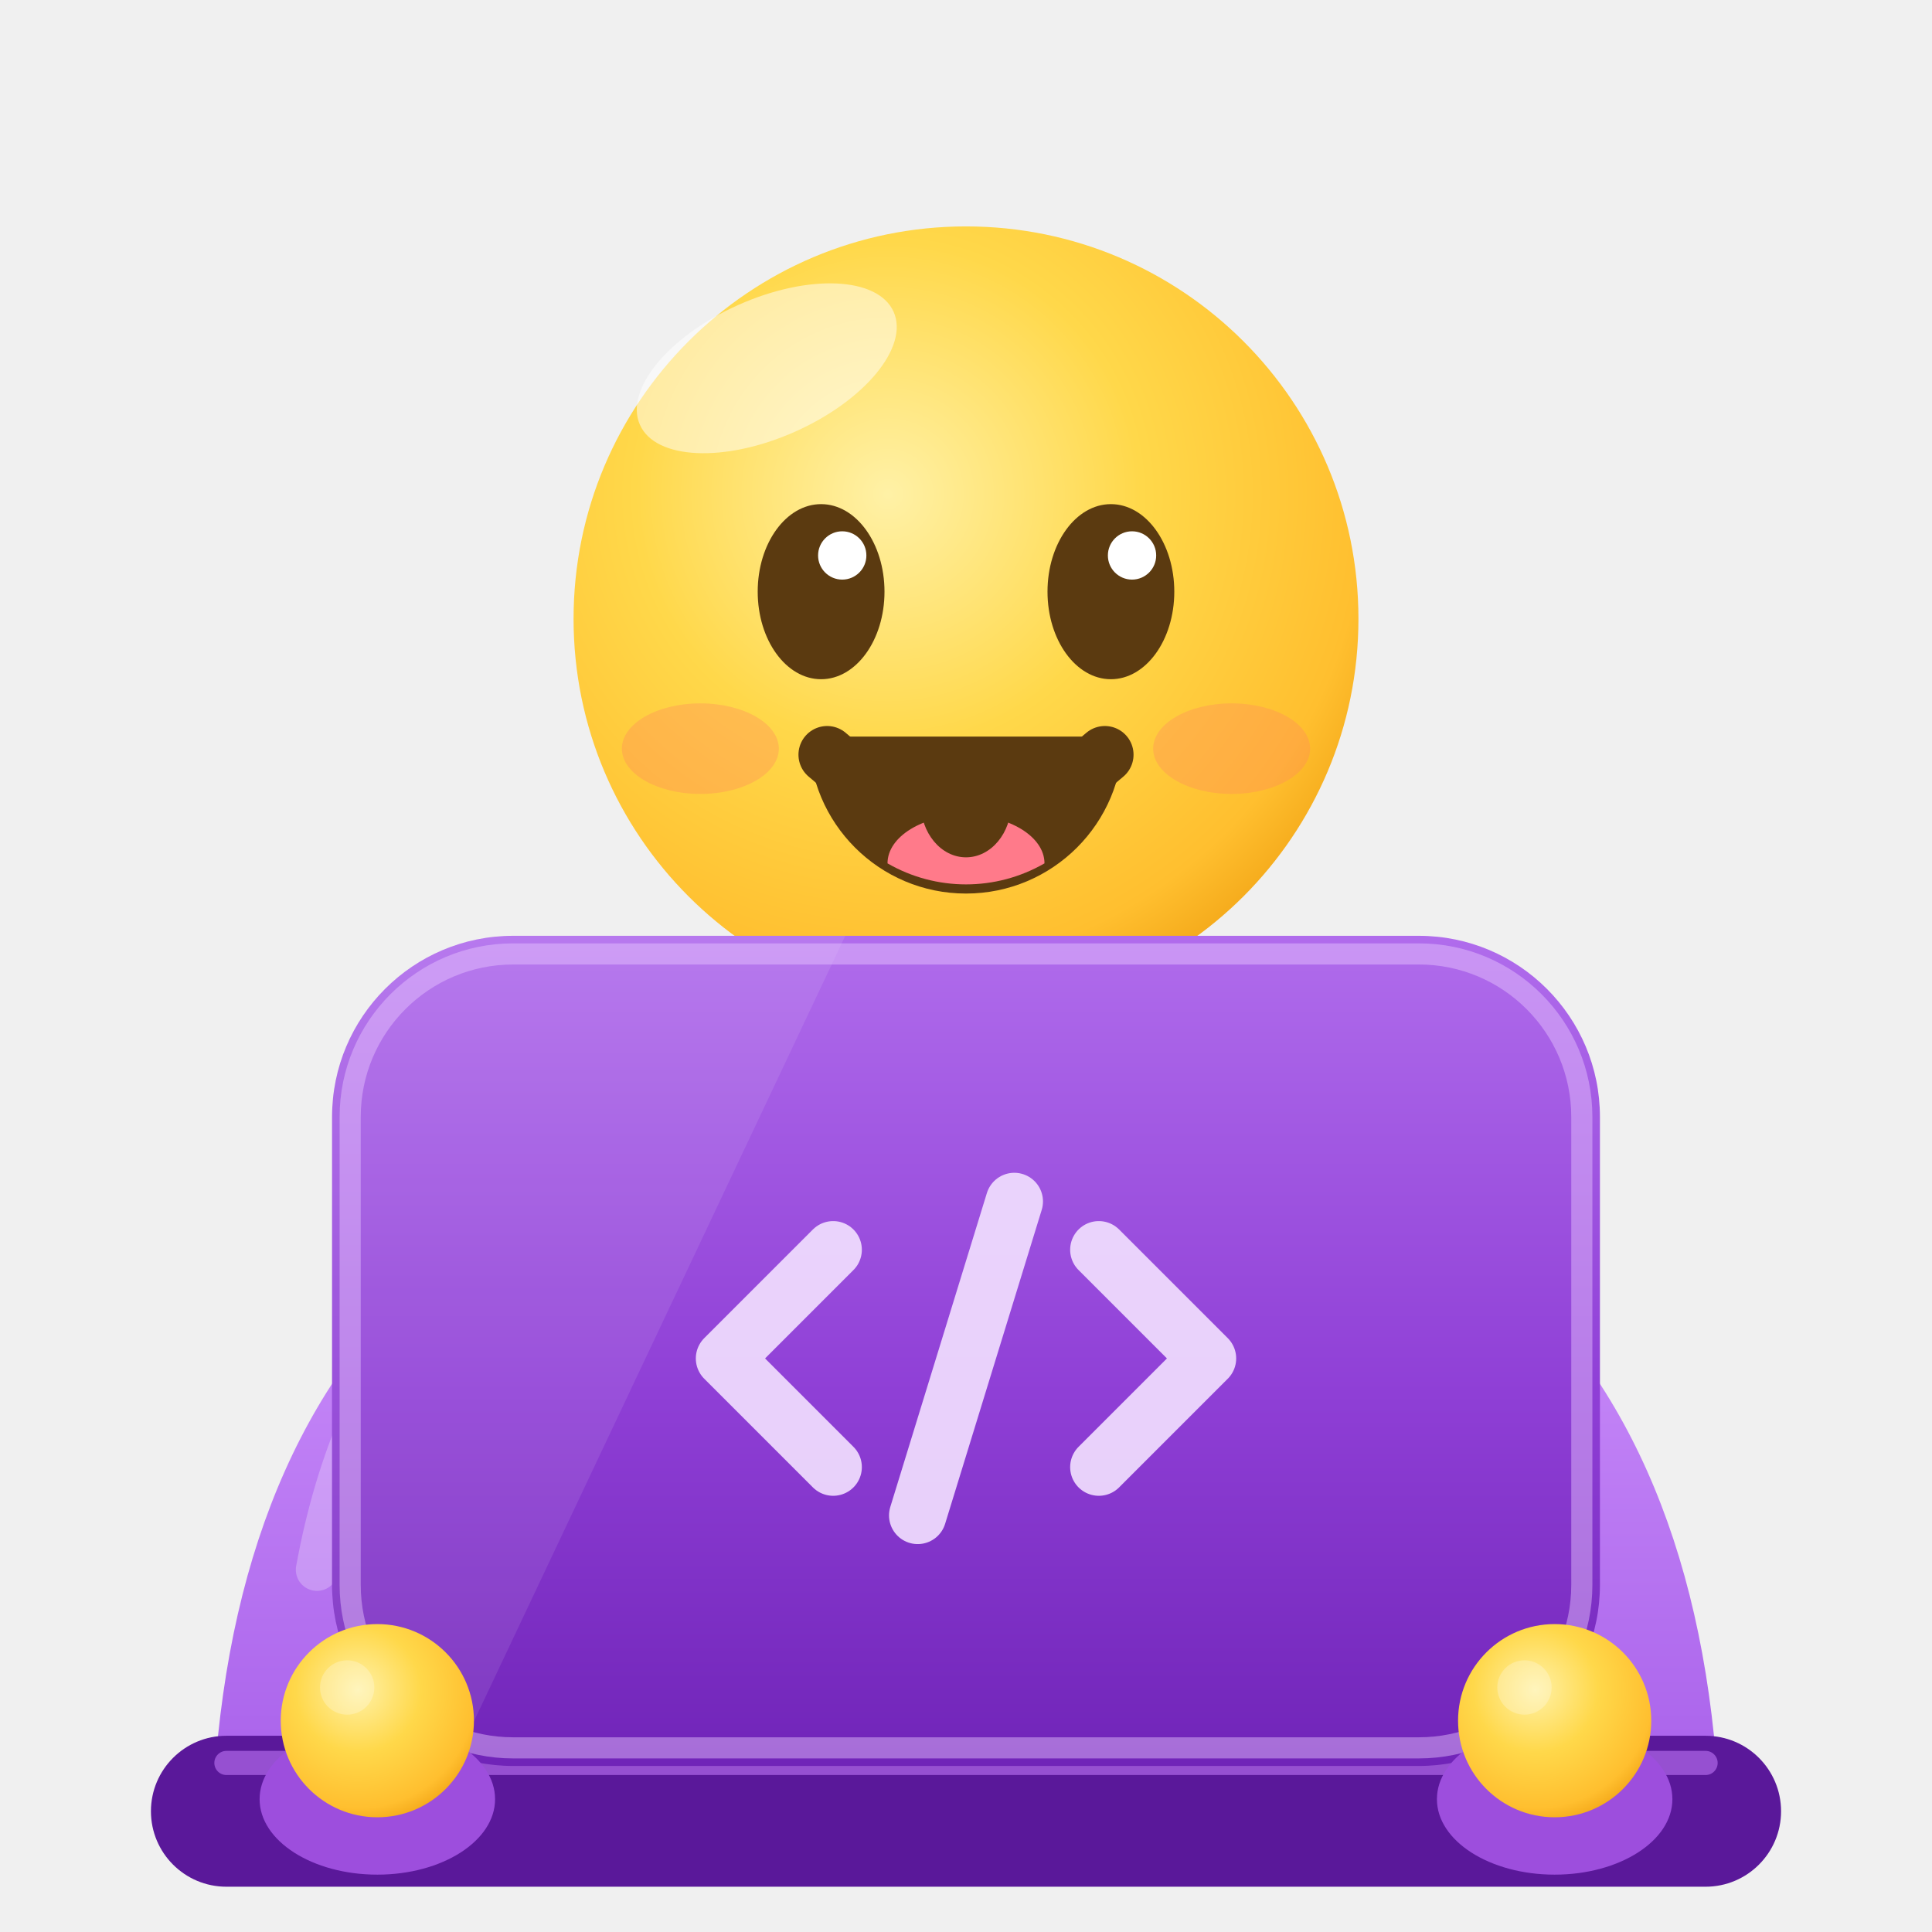
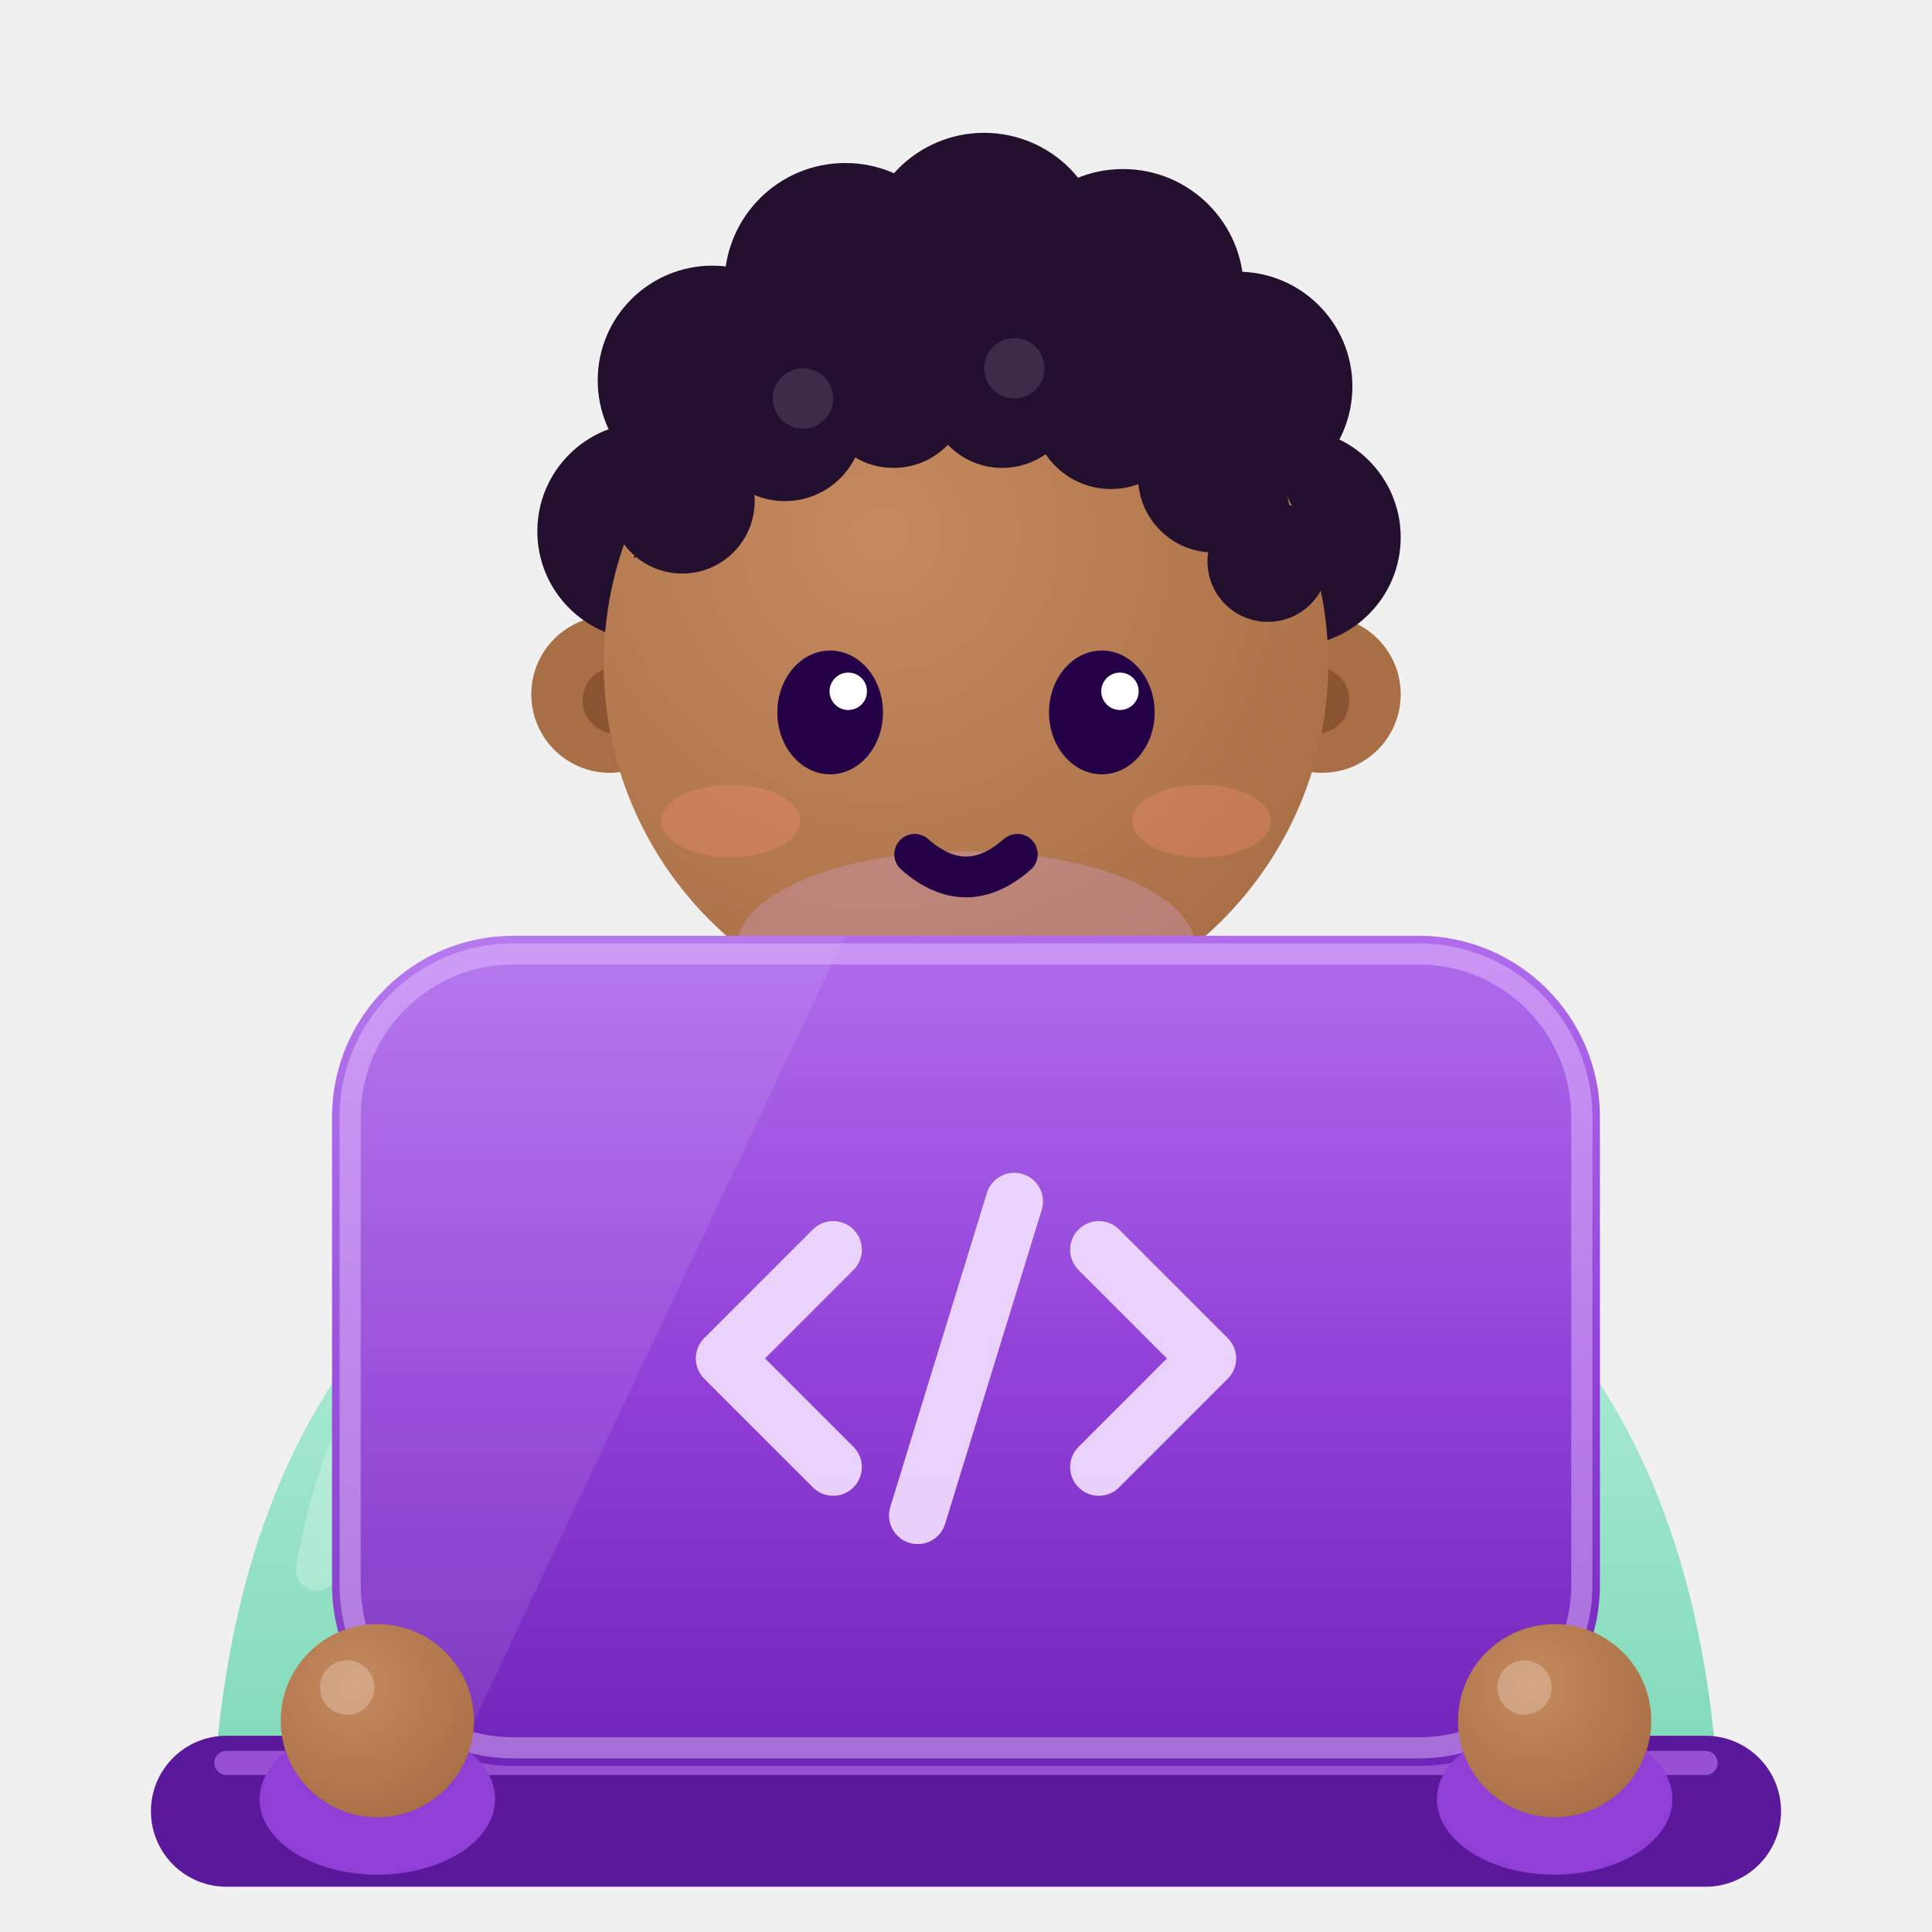
<svg xmlns="http://www.w3.org/2000/svg" viewBox="0 -8 64 64">
  <defs>
    <linearGradient id="m-lid" x1="0" y1="0" x2="0" y2="1">
      <stop offset="0" stop-color="#b06cec" />
      <stop offset=".55" stop-color="#8f3fd6" />
      <stop offset="1" stop-color="#7024b8" />
    </linearGradient>
    <linearGradient id="m-hood" x1="0" y1="0" x2="0" y2="1">
-       <stop offset="0" stop-color="#d49bff" />
-       <stop offset="1" stop-color="#a45be8" />
+       <stop offset="0" stop-color="#bff3e0" />
+       <stop offset="1" stop-color="#78d6b4" />
    </linearGradient>
-     <radialGradient id="m-skin" cx=".4" cy=".34" r=".72">
-       <stop offset="0" stop-color="#fff1a6" />
-       <stop offset=".45" stop-color="#ffd84a" />
-       <stop offset=".85" stop-color="#ffbf2f" />
-       <stop offset="1" stop-color="#f2a516" />
+     <radialGradient id="m-skin" cx=".38" cy=".32" r=".75">
+       <stop offset="0" stop-color="#c58a5e" />
+       <stop offset="1" stop-color="#a86e45" />
    </radialGradient>
    <radialGradient id="m-shadow">
      <stop offset="0" stop-color="#3c096c" stop-opacity=".28" />
      <stop offset="1" stop-color="#3c096c" stop-opacity="0" />
    </radialGradient>
    <clipPath id="m-lidclip">
      <rect x="11" y="23" width="42" height="27.5" rx="6" />
    </clipPath>
  </defs>
  <g>
    <path d="M7 54q0-25 25-26 25 1 25 26z" fill="url(#m-hood)" />
    <path d="M10.5 44q2-11 12-14.5" stroke="#fff" stroke-width="1.4" opacity=".25" fill="none" stroke-linecap="round" />
    <g>
-       <circle cx="32" cy="12.5" r="13" fill="url(#m-skin)" />
-       <ellipse cx="25.4" cy="4.2" rx="4.6" ry="2.3" fill="#fff" opacity=".5" transform="rotate(-24 25.4 4.2)" />
-       <ellipse cx="23.2" cy="16.8" rx="2.6" ry="1.5" fill="#ff8a5c" opacity=".35" />
-       <ellipse cx="40.8" cy="16.8" rx="2.6" ry="1.5" fill="#ff8a5c" opacity=".35" />
+       <circle cx="20.2" cy="15" r="2.6" fill="#a86e45" />
+       <circle cx="43.8" cy="15" r="2.6" fill="#a86e45" />
+       <circle cx="20.4" cy="15.2" r="1.1" fill="#8a5432" />
+       <circle cx="43.6" cy="15.2" r="1.1" fill="#8a5432" />
+       <g fill="#22102e">
+         <circle cx="21.4" cy="9.6" r="3.6" />
+         <circle cx="23.6" cy="4.6" r="3.8" />
+         <circle cx="28" cy="1.4" r="4" />
+         <circle cx="32.6" cy="0.4" r="4" />
+         <circle cx="37.2" cy="1.6" r="4" />
+         <circle cx="41" cy="4.8" r="3.8" />
+         <circle cx="42.8" cy="9.8" r="3.6" />
+       </g>
+       <circle cx="32" cy="14" r="12" fill="url(#m-skin)" />
+       <ellipse cx="32" cy="23.4" rx="7.6" ry="3.2" fill="#e0aaff" opacity=".25" />
+       <path d="M21 10.5Q22 1.6 32 1.4t11 9.1Q38 6 32 6.2T21 10.5z" fill="#22102e" />
+       <g fill="#22102e">
+         <circle cx="22.6" cy="8.6" r="2.4" />
+         <circle cx="26" cy="6" r="2.6" />
+         <circle cx="29.6" cy="5" r="2.5" />
+         <circle cx="33.2" cy="5" r="2.5" />
+         <circle cx="36.8" cy="5.6" r="2.6" />
+         <circle cx="40.2" cy="7.8" r="2.5" />
+         <circle cx="42" cy="10.6" r="2" />
+       </g>
+       <g fill="#fff" opacity=".12">
+         <circle cx="26.6" cy="5.2" r="1" />
+         <circle cx="33.6" cy="4.2" r="1" />
+       </g>
+       <ellipse cx="24.2" cy="19.2" rx="2.3" ry="1.2" fill="#ff8f6e" opacity=".3" />
+       <ellipse cx="39.8" cy="19.2" rx="2.3" ry="1.2" fill="#ff8f6e" opacity=".3" />
      <g>
-         <ellipse cx="27.2" cy="11.6" rx="2.1" ry="2.9" fill="#5b3a10" />
-         <ellipse cx="36.8" cy="11.6" rx="2.1" ry="2.9" fill="#5b3a10" />
-         <circle cx="27.9" cy="10.4" r=".8" fill="#fff" />
-         <circle cx="37.5" cy="10.4" r=".8" fill="#fff" />
+         <ellipse cx="27.5" cy="15.6" rx="1.75" ry="2.05" fill="#240046" />
+         <ellipse cx="36.5" cy="15.6" rx="1.75" ry="2.05" fill="#240046" />
+         <circle cx="28.1" cy="14.9" r=".62" fill="#fff" />
+         <circle cx="37.1" cy="14.9" r=".62" fill="#fff" />
      </g>
-       <path d="M27.4 17q4.6 4 9.2 0" stroke="#5b3a10" stroke-width="1.9" fill="none" stroke-linecap="round" />
-       <g>
-         <path d="M26.8 16.4h10.4a5.2 5.2 0 0 1-10.4 0z" fill="#5b3a10" />
-         <path d="M29.4 20.6a2.6 1.6 0 0 1 5.2 0 5.2 5.2 0 0 1-5.2 0z" fill="#ff7a8a" />
-       </g>
-       <ellipse cx="32" cy="18.6" rx="1.5" ry="1.8" fill="#5b3a10" />
+       <path d="M30.3 20.3q1.7 1.5 3.4 0" stroke="#240046" stroke-width="1.35" fill="none" stroke-linecap="round" />
    </g>
  </g>
  <g>
    <rect x="5" y="49.5" width="54" height="5" rx="2.5" fill="#5a189a" />
    <path d="M7.5 50.4h49" stroke="#c77dff" stroke-width=".8" opacity=".55" stroke-linecap="round" />
    <g>
      <rect x="11" y="23" width="42" height="27.5" rx="6" fill="url(#m-lid)" />
      <g clip-path="url(#m-lidclip)">
        <path d="M11 23h17L15 50.5h-4z" fill="#fff" opacity=".09" />
      </g>
      <rect x="11.6" y="23.6" width="40.8" height="26.3" rx="5.4" fill="none" stroke="#e9c8ff" stroke-width=".7" opacity=".45" />
      <path d="M27.6 33.4l-3.6 3.6 3.6 3.6M36.4 33.4l3.6 3.6-3.6 3.6M33.6 31.8l-3.2 10.4" stroke="#f3e1ff" stroke-width="1.9" fill="none" stroke-linecap="round" stroke-linejoin="round" opacity=".9" />
    </g>
  </g>
  <g>
    <g class="hand l">
-       <ellipse cx="12.5" cy="51.6" rx="3.9" ry="2.5" fill="#9d4edd" />
+       <ellipse cx="12.5" cy="51.6" rx="3.9" ry="2.5" fill="#8f3fd6" />
      <circle cx="12.5" cy="49" r="3.2" fill="url(#m-skin)" />
      <circle cx="11.5" cy="47.9" r=".9" fill="#fff" opacity=".25" />
    </g>
    <g class="hand r">
-       <ellipse cx="51.5" cy="51.6" rx="3.9" ry="2.5" fill="#9d4edd" />
+       <ellipse cx="51.5" cy="51.6" rx="3.9" ry="2.5" fill="#8f3fd6" />
      <circle cx="51.5" cy="49" r="3.2" fill="url(#m-skin)" />
      <circle cx="50.5" cy="47.9" r=".9" fill="#fff" opacity=".25" />
    </g>
  </g>
</svg>
